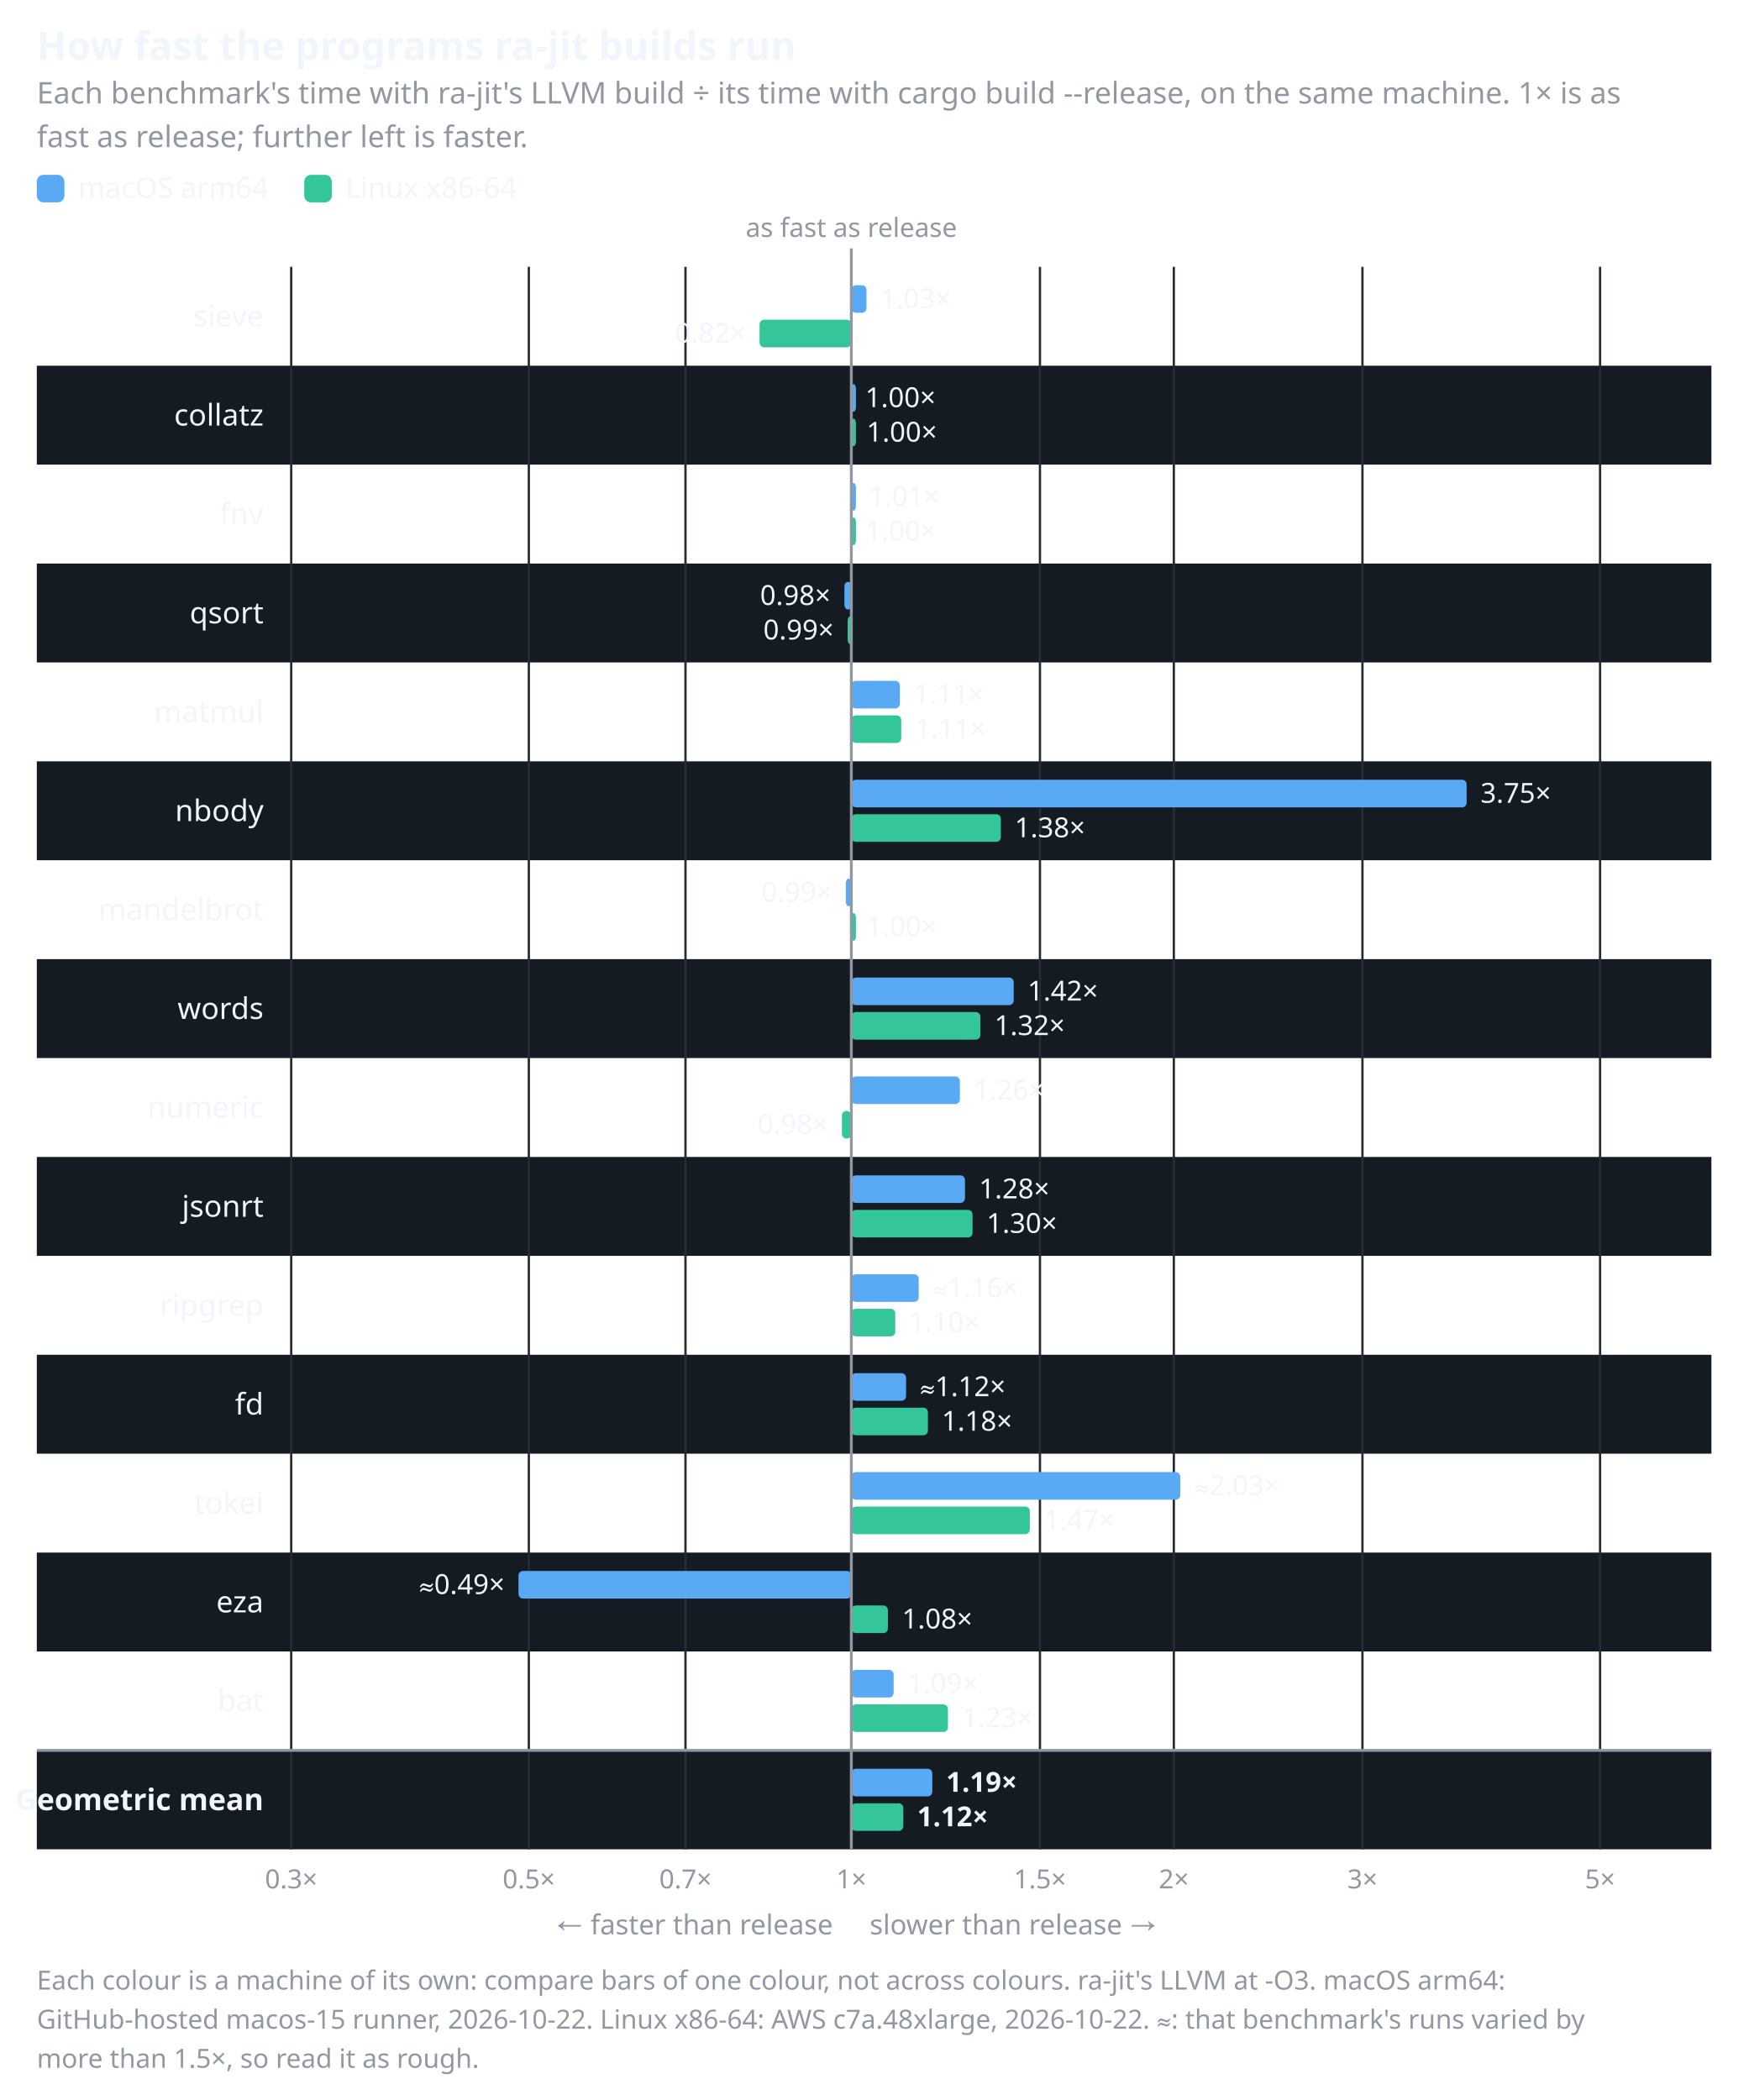
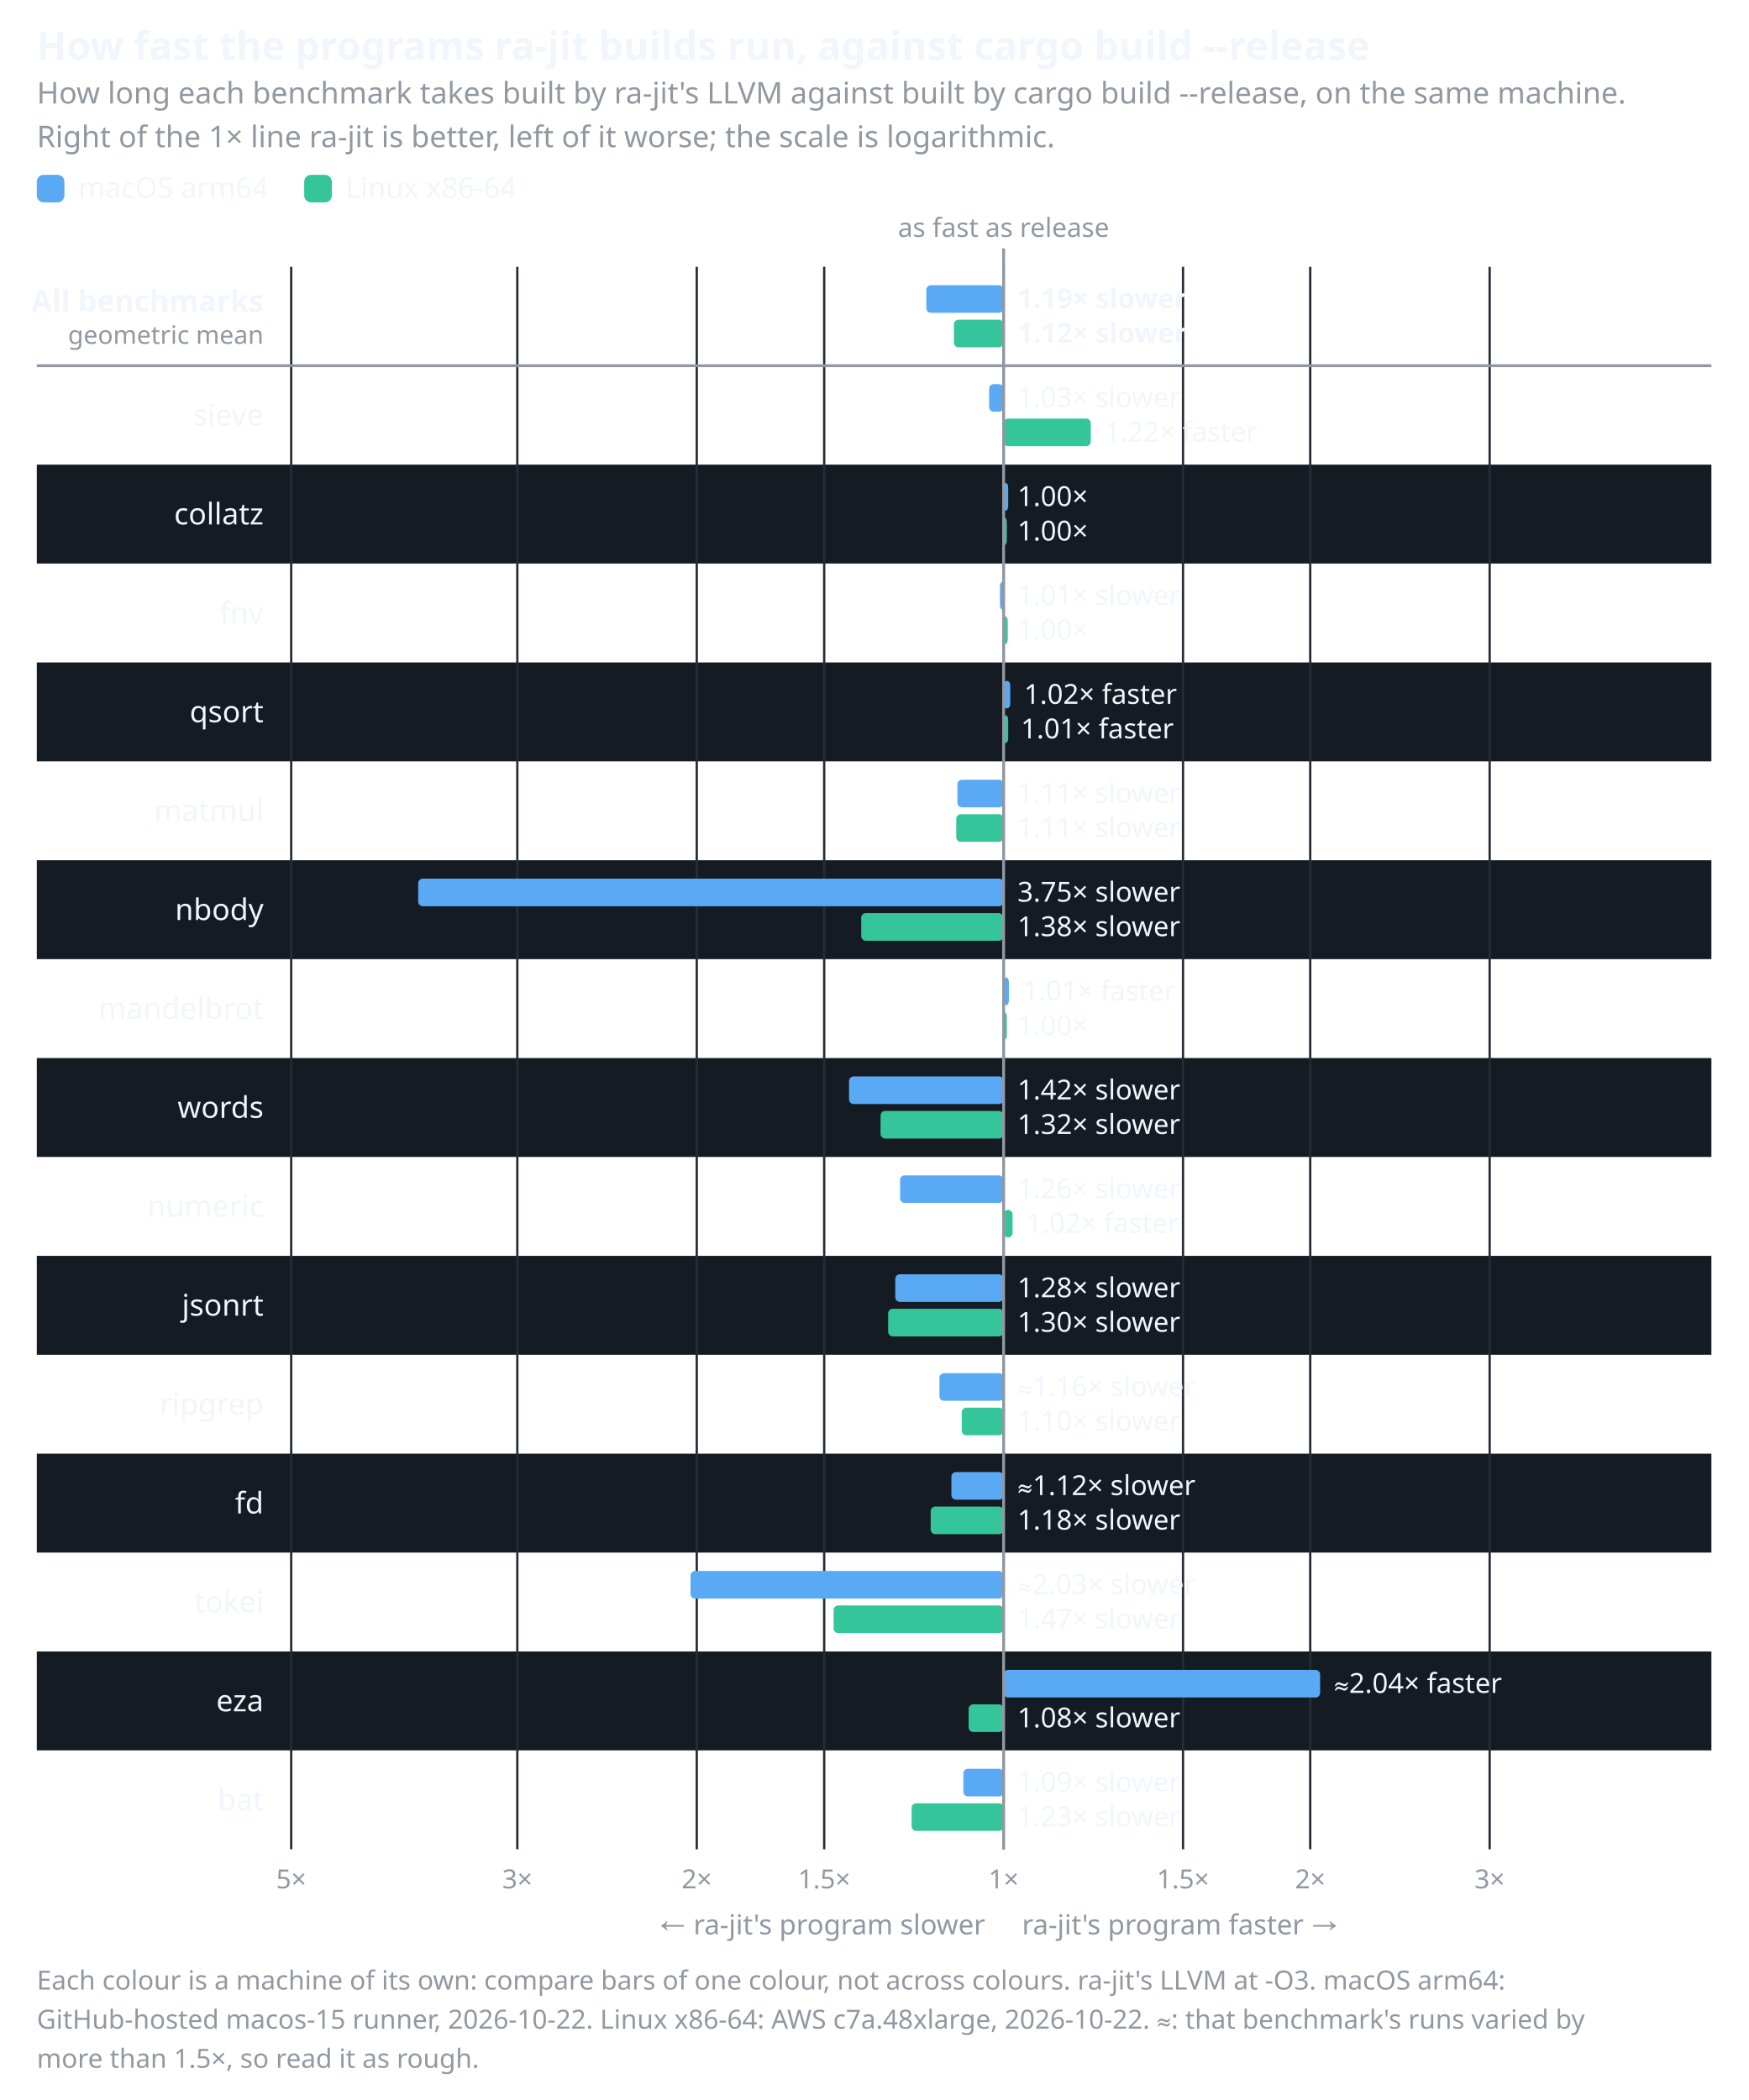
- <svg xmlns="http://www.w3.org/2000/svg" width="760" height="913" viewBox="0 0 760 913" role="img" aria-label="How fast the programs ra-jit builds run">
-   <style>text{font-family:-apple-system, BlinkMacSystemFont, 'Segoe UI', 'Noto Sans', Helvetica, Arial, sans-serif;fill:#f0f6fc}.d{fill:#9198a1}.b{font-weight:600}.v{font-variant-numeric:tabular-nums}.g{stroke:#262c36}.r{stroke:#9198a1;stroke-width:1.25}.z{fill:#151b23}.c{fill:#f0f6fc}.o{fill:none;stroke-width:1.25}.p0{fill:#5aa9f5}.w0{stroke:#5aa9f5}.p1{fill:#f0913a}.w1{stroke:#f0913a}.p2{fill:#34c69a}.w2{stroke:#34c69a}</style>
-   <text x="16" y="26" font-size="17" class="b">How fast the programs ra-jit builds run</text>
-   <text x="16" y="45" font-size="13" class="d">Each benchmark's time with ra-jit's LLVM build ÷ its time with cargo build --release, on the same machine. 1× is as</text>
-   <text x="16" y="64" font-size="13" class="d">fast as release; further left is faster.</text>
+ <svg xmlns="http://www.w3.org/2000/svg" width="760" height="913" viewBox="0 0 760 913" role="img" aria-label="How fast the programs ra-jit builds run, against cargo build --release">
+   <style>text{font-family:-apple-system, BlinkMacSystemFont, 'Segoe UI', 'Noto Sans', Helvetica, Arial, sans-serif;fill:#f0f6fc}.d{fill:#9198a1}.b{font-weight:600}.v{font-variant-numeric:tabular-nums}.g{stroke:#262c36}.r{stroke:#9198a1;stroke-width:1.25}.z{fill:#151b23}.o{fill:none;stroke-width:1.25}.p0{fill:#5aa9f5}.w0{stroke:#5aa9f5}.p1{fill:#f0913a}.w1{stroke:#f0913a}.p2{fill:#34c69a}.w2{stroke:#34c69a}</style>
+   <text x="16" y="26" font-size="17" class="b">How fast the programs ra-jit builds run, against cargo build --release</text>
+   <text x="16" y="45" font-size="13" class="d">How long each benchmark takes built by ra-jit's LLVM against built by cargo build --release, on the same machine.</text>
+   <text x="16" y="64" font-size="13" class="d">Right of the 1× line ra-jit is better, left of it worse; the scale is logarithmic.</text>
  <rect x="16" y="76" width="12" height="12" rx="3" class="p0" />
  <text x="34" y="86" font-size="12.5">macOS arm64</text>
  <rect x="132.25" y="76" width="12" height="12" rx="3" class="p2" />
  <text x="150.2" y="86" font-size="12.5">Linux x86-64</text>
-   <rect x="16" y="761" width="728" height="43" class="z" />
-   <rect x="16" y="675" width="728" height="43" class="z" />
-   <rect x="16" y="589" width="728" height="43" class="z" />
-   <rect x="16" y="503" width="728" height="43" class="z" />
-   <rect x="16" y="417" width="728" height="43" class="z" />
-   <rect x="16" y="331" width="728" height="43" class="z" />
-   <rect x="16" y="245" width="728" height="43" class="z" />
-   <rect x="16" y="159" width="728" height="43" class="z" />
+   <rect x="16" y="718" width="728" height="43" class="z" />
+   <rect x="16" y="632" width="728" height="43" class="z" />
+   <rect x="16" y="546" width="728" height="43" class="z" />
+   <rect x="16" y="460" width="728" height="43" class="z" />
+   <rect x="16" y="374" width="728" height="43" class="z" />
+   <rect x="16" y="288" width="728" height="43" class="z" />
+   <rect x="16" y="202" width="728" height="43" class="z" />
  <line x1="126.6" y1="116" x2="126.6" y2="804" class="g" />
-   <line x1="229.9" y1="116" x2="229.9" y2="804" class="g" />
-   <line x1="298" y1="116" x2="298" y2="804" class="g" />
-   <line x1="370.1" y1="116" x2="370.1" y2="804" class="g" />
-   <line x1="452.1" y1="116" x2="452.1" y2="804" class="g" />
-   <line x1="510.3" y1="116" x2="510.3" y2="804" class="g" />
-   <line x1="592.3" y1="116" x2="592.3" y2="804" class="g" />
-   <line x1="695.6" y1="116" x2="695.6" y2="804" class="g" />
-   <line x1="16" y1="761" x2="744" y2="761" class="r" />
-   <rect x="370.1" y="124" width="6.6" height="12" rx="2" class="p0" />
-   <rect x="330.2" y="139" width="39.9" height="12" rx="2" class="p2" />
-   <rect x="370.1" y="167" width="2" height="12" rx="2" class="p0" />
-   <rect x="370.1" y="182" width="2" height="12" rx="2" class="p2" />
-   <rect x="370.1" y="210" width="2" height="12" rx="2" class="p0" />
-   <rect x="370.1" y="225" width="2" height="12" rx="2" class="p2" />
-   <rect x="367.1" y="253" width="3.1" height="12" rx="2" class="p0" />
-   <rect x="368.5" y="268" width="2" height="12" rx="2" class="p2" />
-   <rect x="370.1" y="296" width="21.1" height="12" rx="2" class="p0" />
-   <rect x="370.1" y="311" width="21.7" height="12" rx="2" class="p2" />
-   <rect x="370.1" y="339" width="267.5" height="12" rx="2" class="p0" />
-   <rect x="370.1" y="354" width="65" height="12" rx="2" class="p2" />
-   <rect x="367.7" y="382" width="2.4" height="12" rx="2" class="p0" />
-   <rect x="370.1" y="397" width="2" height="12" rx="2" class="p2" />
-   <rect x="370.1" y="425" width="70.6" height="12" rx="2" class="p0" />
-   <rect x="370.1" y="440" width="56.1" height="12" rx="2" class="p2" />
-   <rect x="370.1" y="468" width="47.2" height="12" rx="2" class="p0" />
-   <rect x="366" y="483" width="4.1" height="12" rx="2" class="p2" />
-   <rect x="370.1" y="511" width="49.4" height="12" rx="2" class="p0" />
-   <rect x="370.1" y="526" width="52.7" height="12" rx="2" class="p2" />
-   <rect x="370.1" y="554" width="29.3" height="12" rx="2" class="p0" />
-   <rect x="370.1" y="569" width="19.1" height="12" rx="2" class="p2" />
-   <rect x="370.1" y="597" width="23.8" height="12" rx="2" class="p0" />
-   <rect x="370.1" y="612" width="33.3" height="12" rx="2" class="p2" />
-   <rect x="370.1" y="640" width="143" height="12" rx="2" class="p0" />
-   <rect x="370.1" y="655" width="77.6" height="12" rx="2" class="p2" />
-   <rect x="225.4" y="683" width="144.7" height="12" rx="2" class="p0" />
-   <rect x="370.1" y="698" width="15.9" height="12" rx="2" class="p2" />
-   <rect x="370.1" y="726" width="18.4" height="12" rx="2" class="p0" />
-   <rect x="370.1" y="741" width="42" height="12" rx="2" class="p2" />
-   <rect x="370.1" y="769" width="35.2" height="12" rx="2" class="p0" />
-   <rect x="370.1" y="784" width="22.6" height="12" rx="2" class="p2" />
-   <line x1="370.1" y1="108" x2="370.1" y2="804" class="r" />
-   <text x="126.6" y="821" font-size="11.5" text-anchor="middle" class="d v">0.3×</text>
-   <text x="229.9" y="821" font-size="11.5" text-anchor="middle" class="d v">0.5×</text>
-   <text x="298" y="821" font-size="11.5" text-anchor="middle" class="d v">0.7×</text>
-   <text x="370.1" y="821" font-size="11.5" text-anchor="middle" class="d v">1×</text>
-   <text x="452.1" y="821" font-size="11.5" text-anchor="middle" class="d v">1.5×</text>
-   <text x="510.3" y="821" font-size="11.5" text-anchor="middle" class="d v">2×</text>
-   <text x="592.3" y="821" font-size="11.5" text-anchor="middle" class="d v">3×</text>
-   <text x="695.6" y="821" font-size="11.5" text-anchor="middle" class="d v">5×</text>
-   <text x="114.6" y="142" font-size="13" text-anchor="end">sieve</text>
-   <text x="382.7" y="134" font-size="12" text-anchor="start" class="v">1.03×</text>
-   <text x="324.2" y="149" font-size="12" text-anchor="end" class="v">0.82×</text>
-   <text x="114.6" y="185" font-size="13" text-anchor="end">collatz</text>
-   <text x="376.1" y="177" font-size="12" text-anchor="start" class="v">1.00×</text>
-   <text x="376.7" y="192" font-size="12" text-anchor="start" class="v">1.00×</text>
-   <text x="114.6" y="228" font-size="13" text-anchor="end">fnv</text>
-   <text x="377.7" y="220" font-size="12" text-anchor="start" class="v">1.01×</text>
-   <text x="376.3" y="235" font-size="12" text-anchor="start" class="v">1.00×</text>
-   <text x="114.6" y="271" font-size="13" text-anchor="end">qsort</text>
-   <text x="361.1" y="263" font-size="12" text-anchor="end" class="v">0.98×</text>
-   <text x="362.5" y="278" font-size="12" text-anchor="end" class="v">0.99×</text>
-   <text x="114.6" y="314" font-size="13" text-anchor="end">matmul</text>
-   <text x="397.2" y="306" font-size="12" text-anchor="start" class="v">1.11×</text>
-   <text x="397.8" y="321" font-size="12" text-anchor="start" class="v">1.11×</text>
-   <text x="114.6" y="357" font-size="13" text-anchor="end">nbody</text>
-   <text x="643.6" y="349" font-size="12" text-anchor="start" class="v">3.75×</text>
-   <text x="441.1" y="364" font-size="12" text-anchor="start" class="v">1.38×</text>
-   <text x="114.6" y="400" font-size="13" text-anchor="end">mandelbrot</text>
-   <text x="361.7" y="392" font-size="12" text-anchor="end" class="v">0.99×</text>
-   <text x="376.7" y="407" font-size="12" text-anchor="start" class="v">1.00×</text>
-   <text x="114.6" y="443" font-size="13" text-anchor="end">words</text>
-   <text x="446.7" y="435" font-size="12" text-anchor="start" class="v">1.42×</text>
-   <text x="432.3" y="450" font-size="12" text-anchor="start" class="v">1.32×</text>
-   <text x="114.6" y="486" font-size="13" text-anchor="end">numeric</text>
-   <text x="423.3" y="478" font-size="12" text-anchor="start" class="v">1.26×</text>
-   <text x="360" y="493" font-size="12" text-anchor="end" class="v">0.98×</text>
-   <text x="114.6" y="529" font-size="13" text-anchor="end">jsonrt</text>
-   <text x="425.6" y="521" font-size="12" text-anchor="start" class="v">1.28×</text>
-   <text x="428.9" y="536" font-size="12" text-anchor="start" class="v">1.30×</text>
-   <text x="114.6" y="572" font-size="13" text-anchor="end">ripgrep</text>
-   <text x="405.4" y="564" font-size="12" text-anchor="start" class="v">≈1.16×</text>
-   <text x="395.2" y="579" font-size="12" text-anchor="start" class="v">1.10×</text>
-   <text x="114.6" y="615" font-size="13" text-anchor="end">fd</text>
-   <text x="399.9" y="607" font-size="12" text-anchor="start" class="v">≈1.12×</text>
-   <text x="409.4" y="622" font-size="12" text-anchor="start" class="v">1.18×</text>
-   <text x="114.6" y="658" font-size="13" text-anchor="end">tokei</text>
-   <text x="519.1" y="650" font-size="12" text-anchor="start" class="v">≈2.03×</text>
-   <text x="453.8" y="665" font-size="12" text-anchor="start" class="v">1.47×</text>
-   <text x="114.6" y="701" font-size="13" text-anchor="end">eza</text>
-   <text x="219.4" y="693" font-size="12" text-anchor="end" class="v">≈0.49×</text>
-   <text x="392.1" y="708" font-size="12" text-anchor="start" class="v">1.08×</text>
-   <text x="114.6" y="744" font-size="13" text-anchor="end">bat</text>
-   <text x="394.5" y="736" font-size="12" text-anchor="start" class="v">1.09×</text>
-   <text x="418.2" y="751" font-size="12" text-anchor="start" class="v">1.23×</text>
-   <text x="114.6" y="787" font-size="13" text-anchor="end" class="b">Geometric mean</text>
-   <text x="411.3" y="779" font-size="12" text-anchor="start" class="v b">1.19×</text>
-   <text x="398.7" y="794" font-size="12" text-anchor="start" class="v b">1.12×</text>
-   <text x="370.1" y="103" font-size="11.5" text-anchor="middle" class="d">as fast as release</text>
-   <text x="362.1" y="841" font-size="12" text-anchor="end" class="d">← faster than release</text>
-   <text x="378.1" y="841" font-size="12" class="d">slower than release →</text>
+   <line x1="224.9" y1="116" x2="224.9" y2="804" class="g" />
+   <line x1="302.9" y1="116" x2="302.9" y2="804" class="g" />
+   <line x1="358.3" y1="116" x2="358.3" y2="804" class="g" />
+   <line x1="436.3" y1="116" x2="436.3" y2="804" class="g" />
+   <line x1="514.3" y1="116" x2="514.3" y2="804" class="g" />
+   <line x1="569.6" y1="116" x2="569.6" y2="804" class="g" />
+   <line x1="647.6" y1="116" x2="647.6" y2="804" class="g" />
+   <line x1="16" y1="159" x2="744" y2="159" class="r" />
+   <rect x="402.7" y="124" width="33.5" height="12" rx="2" class="p0" />
+   <rect x="414.7" y="139" width="21.5" height="12" rx="2" class="p2" />
+   <rect x="430" y="167" width="6.2" height="12" rx="2" class="p0" />
+   <rect x="436.3" y="182" width="37.9" height="12" rx="2" class="p2" />
+   <rect x="436.3" y="210" width="2" height="12" rx="2" class="p0" />
+   <rect x="435.7" y="225" width="2" height="12" rx="2" class="p2" />
+   <rect x="434.7" y="253" width="2" height="12" rx="2" class="p0" />
+   <rect x="436.1" y="268" width="2" height="12" rx="2" class="p2" />
+   <rect x="436.3" y="296" width="2.9" height="12" rx="2" class="p0" />
+   <rect x="436.3" y="311" width="2" height="12" rx="2" class="p2" />
+   <rect x="416.2" y="339" width="20.1" height="12" rx="2" class="p0" />
+   <rect x="415.7" y="354" width="20.6" height="12" rx="2" class="p2" />
+   <rect x="181.8" y="382" width="254.5" height="12" rx="2" class="p0" />
+   <rect x="374.4" y="397" width="61.8" height="12" rx="2" class="p2" />
+   <rect x="436.3" y="425" width="2.3" height="12" rx="2" class="p0" />
+   <rect x="435.7" y="440" width="2" height="12" rx="2" class="p2" />
+   <rect x="369.1" y="468" width="67.2" height="12" rx="2" class="p0" />
+   <rect x="382.8" y="483" width="53.4" height="12" rx="2" class="p2" />
+   <rect x="391.3" y="511" width="44.9" height="12" rx="2" class="p0" />
+   <rect x="436.3" y="526" width="3.9" height="12" rx="2" class="p2" />
+   <rect x="389.2" y="554" width="47" height="12" rx="2" class="p0" />
+   <rect x="386.1" y="569" width="50.2" height="12" rx="2" class="p2" />
+   <rect x="408.4" y="597" width="27.9" height="12" rx="2" class="p0" />
+   <rect x="418.1" y="612" width="18.2" height="12" rx="2" class="p2" />
+   <rect x="413.6" y="640" width="22.7" height="12" rx="2" class="p0" />
+   <rect x="404.6" y="655" width="31.7" height="12" rx="2" class="p2" />
+   <rect x="300.2" y="683" width="136" height="12" rx="2" class="p0" />
+   <rect x="362.4" y="698" width="73.9" height="12" rx="2" class="p2" />
+   <rect x="436.3" y="726" width="137.6" height="12" rx="2" class="p0" />
+   <rect x="421.1" y="741" width="15.2" height="12" rx="2" class="p2" />
+   <rect x="418.8" y="769" width="17.5" height="12" rx="2" class="p0" />
+   <rect x="396.3" y="784" width="40" height="12" rx="2" class="p2" />
+   <line x1="436.3" y1="108" x2="436.3" y2="804" class="r" />
+   <text x="126.6" y="821" font-size="11.5" text-anchor="middle" class="d v">5×</text>
+   <text x="224.9" y="821" font-size="11.5" text-anchor="middle" class="d v">3×</text>
+   <text x="302.9" y="821" font-size="11.5" text-anchor="middle" class="d v">2×</text>
+   <text x="358.3" y="821" font-size="11.5" text-anchor="middle" class="d v">1.5×</text>
+   <text x="436.3" y="821" font-size="11.5" text-anchor="middle" class="d v">1×</text>
+   <text x="514.3" y="821" font-size="11.5" text-anchor="middle" class="d v">1.5×</text>
+   <text x="569.6" y="821" font-size="11.5" text-anchor="middle" class="d v">2×</text>
+   <text x="647.6" y="821" font-size="11.5" text-anchor="middle" class="d v">3×</text>
+   <text x="114.6" y="135.5" font-size="13" text-anchor="end" class="b">All benchmarks</text>
+   <text x="114.6" y="149.5" font-size="11" text-anchor="end" class="d">geometric mean</text>
+   <text x="442.3" y="134" font-size="12" class="v b">1.19× slower</text>
+   <text x="442.3" y="149" font-size="12" class="v b">1.12× slower</text>
+   <text x="114.6" y="185" font-size="13" text-anchor="end">sieve</text>
+   <text x="442.3" y="177" font-size="12" class="v">1.03× slower</text>
+   <text x="480.2" y="192" font-size="12" class="v">1.22× faster</text>
+   <text x="114.6" y="228" font-size="13" text-anchor="end">collatz</text>
+   <text x="442.3" y="220" font-size="12" class="v">1.00×</text>
+   <text x="442.3" y="235" font-size="12" class="v">1.00×</text>
+   <text x="114.6" y="271" font-size="13" text-anchor="end">fnv</text>
+   <text x="442.3" y="263" font-size="12" class="v">1.01× slower</text>
+   <text x="442.3" y="278" font-size="12" class="v">1.00×</text>
+   <text x="114.6" y="314" font-size="13" text-anchor="end">qsort</text>
+   <text x="445.2" y="306" font-size="12" class="v">1.02× faster</text>
+   <text x="443.8" y="321" font-size="12" class="v">1.01× faster</text>
+   <text x="114.6" y="357" font-size="13" text-anchor="end">matmul</text>
+   <text x="442.3" y="349" font-size="12" class="v">1.11× slower</text>
+   <text x="442.3" y="364" font-size="12" class="v">1.11× slower</text>
+   <text x="114.6" y="400" font-size="13" text-anchor="end">nbody</text>
+   <text x="442.3" y="392" font-size="12" class="v">3.75× slower</text>
+   <text x="442.3" y="407" font-size="12" class="v">1.38× slower</text>
+   <text x="114.6" y="443" font-size="13" text-anchor="end">mandelbrot</text>
+   <text x="444.6" y="435" font-size="12" class="v">1.01× faster</text>
+   <text x="442.3" y="450" font-size="12" class="v">1.00×</text>
+   <text x="114.6" y="486" font-size="13" text-anchor="end">words</text>
+   <text x="442.3" y="478" font-size="12" class="v">1.42× slower</text>
+   <text x="442.3" y="493" font-size="12" class="v">1.32× slower</text>
+   <text x="114.6" y="529" font-size="13" text-anchor="end">numeric</text>
+   <text x="442.3" y="521" font-size="12" class="v">1.26× slower</text>
+   <text x="446.1" y="536" font-size="12" class="v">1.02× faster</text>
+   <text x="114.6" y="572" font-size="13" text-anchor="end">jsonrt</text>
+   <text x="442.3" y="564" font-size="12" class="v">1.28× slower</text>
+   <text x="442.3" y="579" font-size="12" class="v">1.30× slower</text>
+   <text x="114.6" y="615" font-size="13" text-anchor="end">ripgrep</text>
+   <text x="442.3" y="607" font-size="12" class="v">≈1.16× slower</text>
+   <text x="442.3" y="622" font-size="12" class="v">1.10× slower</text>
+   <text x="114.6" y="658" font-size="13" text-anchor="end">fd</text>
+   <text x="442.3" y="650" font-size="12" class="v">≈1.12× slower</text>
+   <text x="442.3" y="665" font-size="12" class="v">1.18× slower</text>
+   <text x="114.6" y="701" font-size="13" text-anchor="end">tokei</text>
+   <text x="442.3" y="693" font-size="12" class="v">≈2.03× slower</text>
+   <text x="442.3" y="708" font-size="12" class="v">1.47× slower</text>
+   <text x="114.6" y="744" font-size="13" text-anchor="end">eza</text>
+   <text x="579.9" y="736" font-size="12" class="v">≈2.04× faster</text>
+   <text x="442.3" y="751" font-size="12" class="v">1.08× slower</text>
+   <text x="114.6" y="787" font-size="13" text-anchor="end">bat</text>
+   <text x="442.3" y="779" font-size="12" class="v">1.09× slower</text>
+   <text x="442.3" y="794" font-size="12" class="v">1.23× slower</text>
+   <text x="436.3" y="103" font-size="11.5" text-anchor="middle" class="d">as fast as release</text>
+   <text x="428.3" y="841" font-size="12" text-anchor="end" class="d">← ra-jit's program slower</text>
+   <text x="444.3" y="841" font-size="12" class="d">ra-jit's program faster →</text>
  <text x="16" y="865" font-size="11.5" class="d">Each colour is a machine of its own: compare bars of one colour, not across colours. ra-jit's LLVM at -O3. macOS arm64:</text>
  <text x="16" y="882" font-size="11.5" class="d">GitHub-hosted macos-15 runner, 2026-10-22. Linux x86-64: AWS c7a.48xlarge, 2026-10-22. ≈: that benchmark's runs varied by</text>
  <text x="16" y="899" font-size="11.5" class="d">more than 1.5×, so read it as rough.</text>
</svg>
